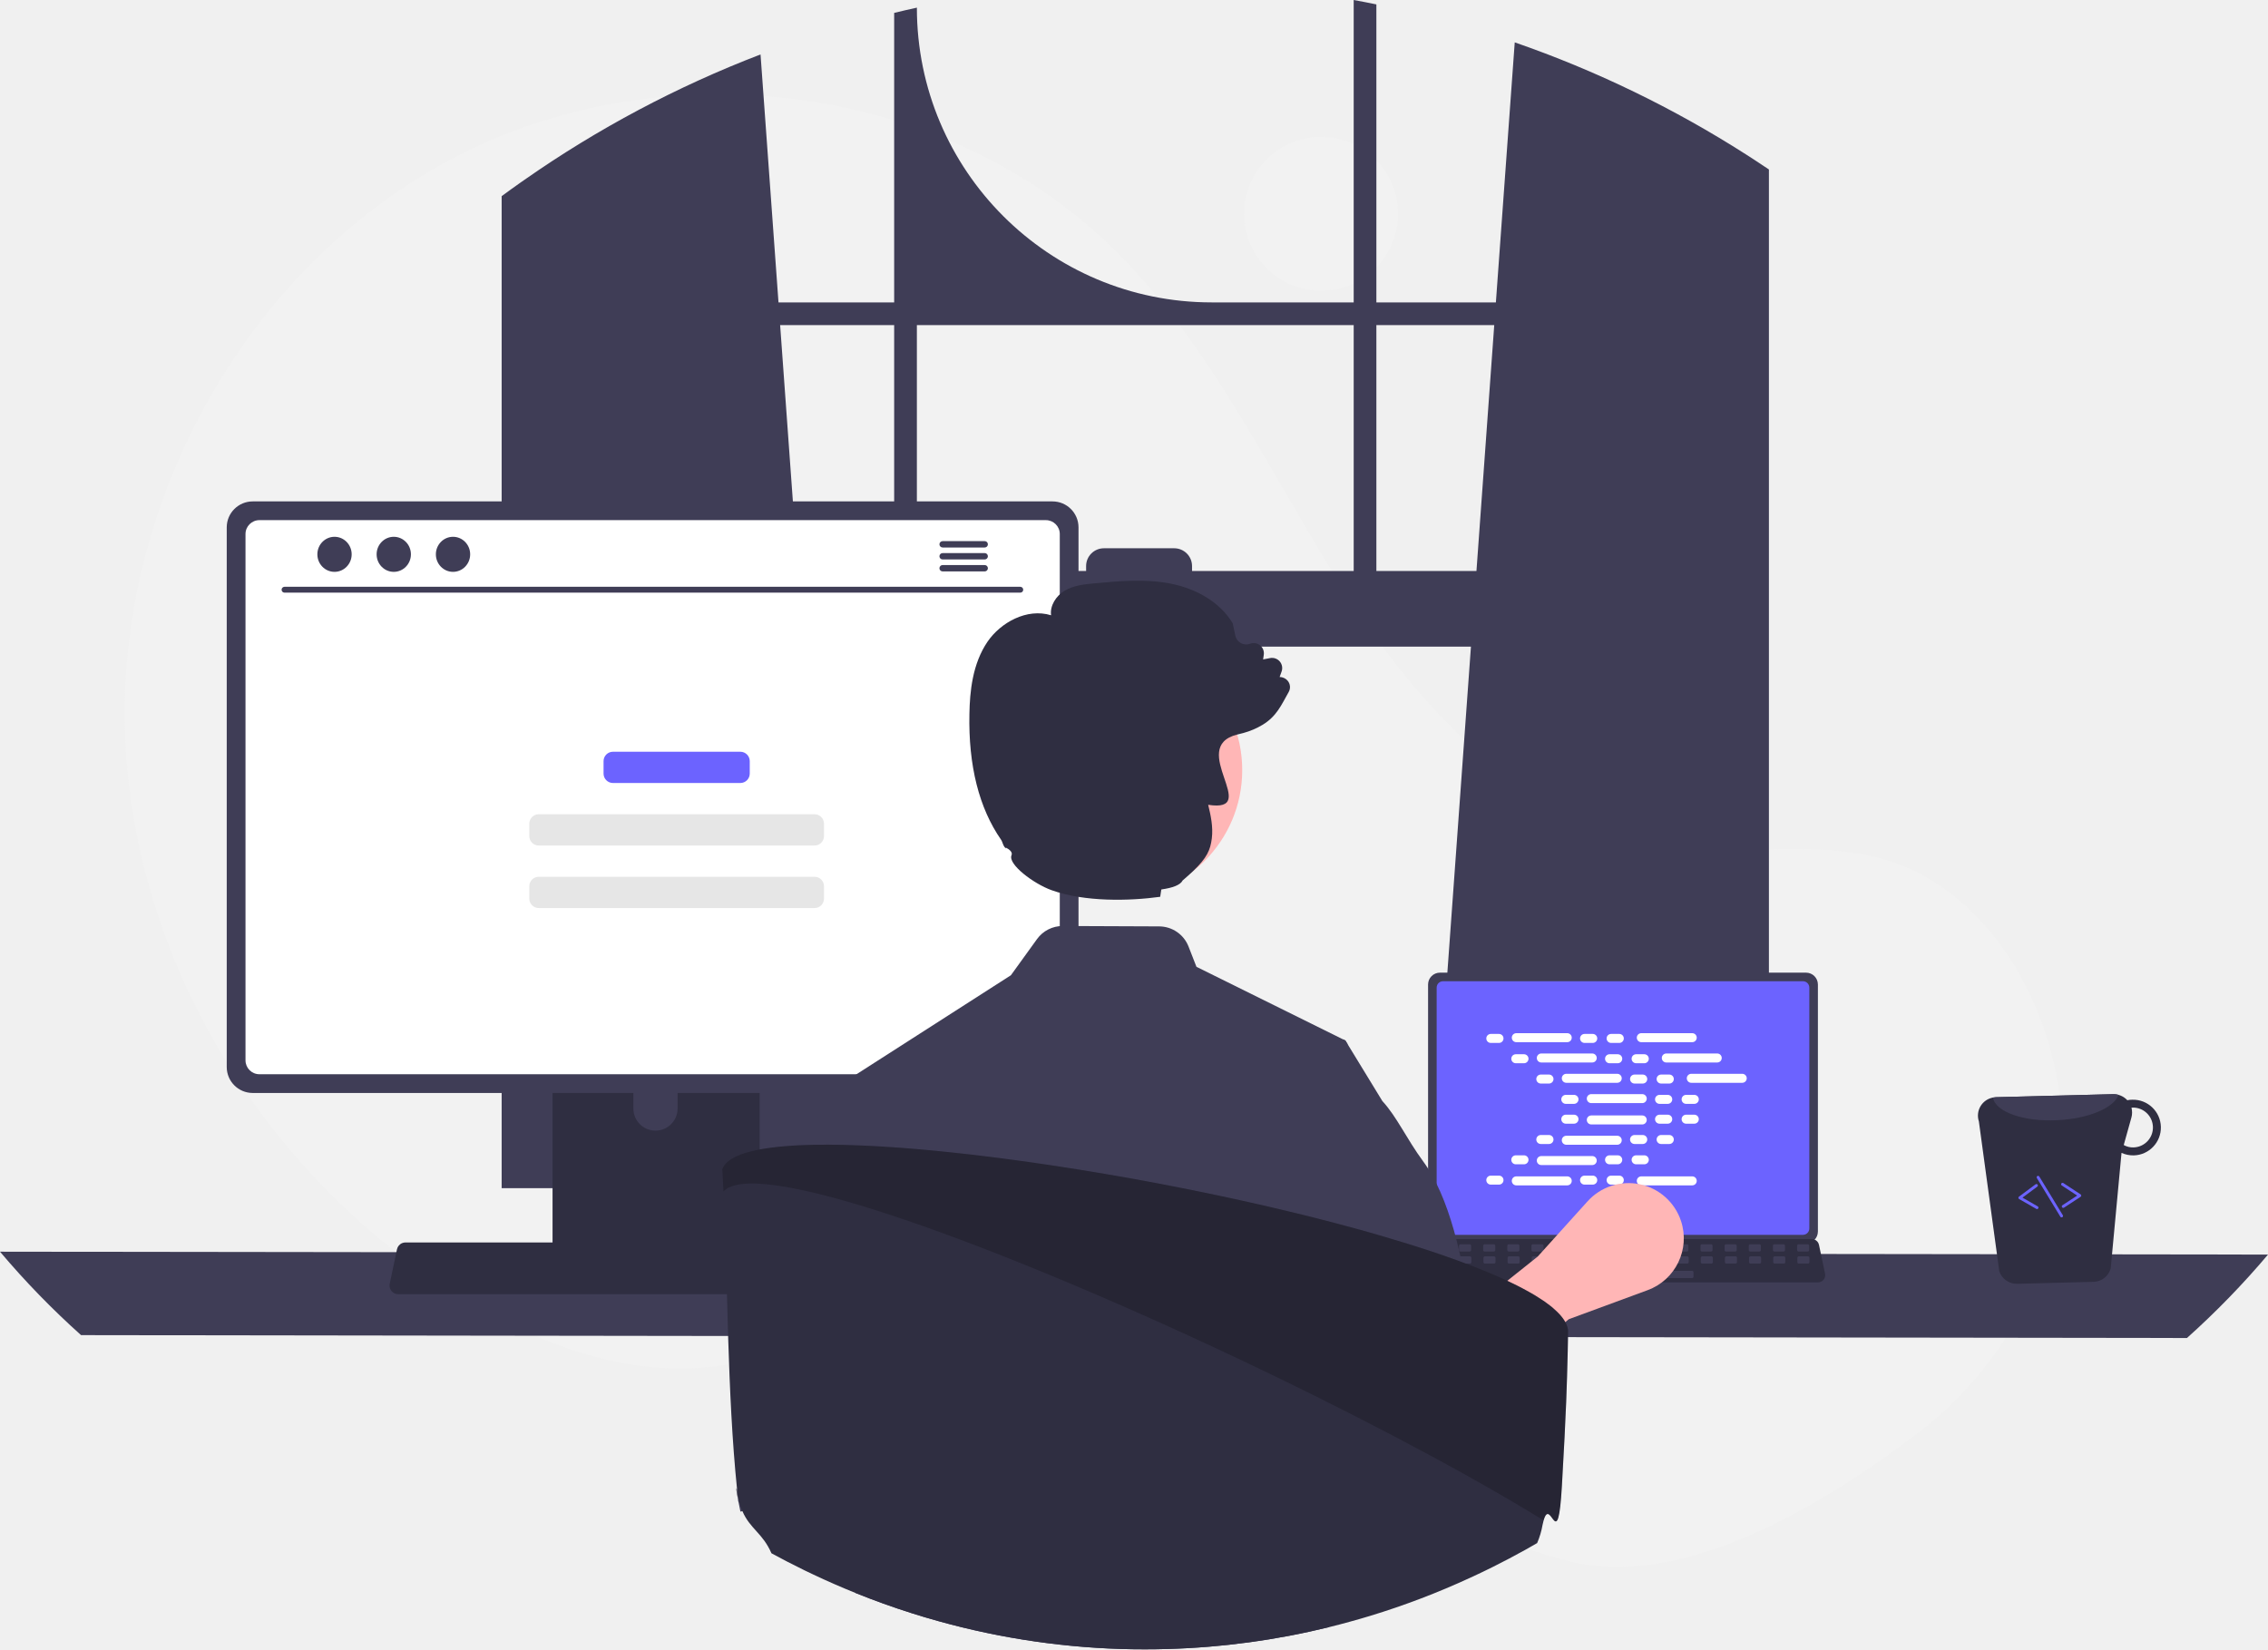
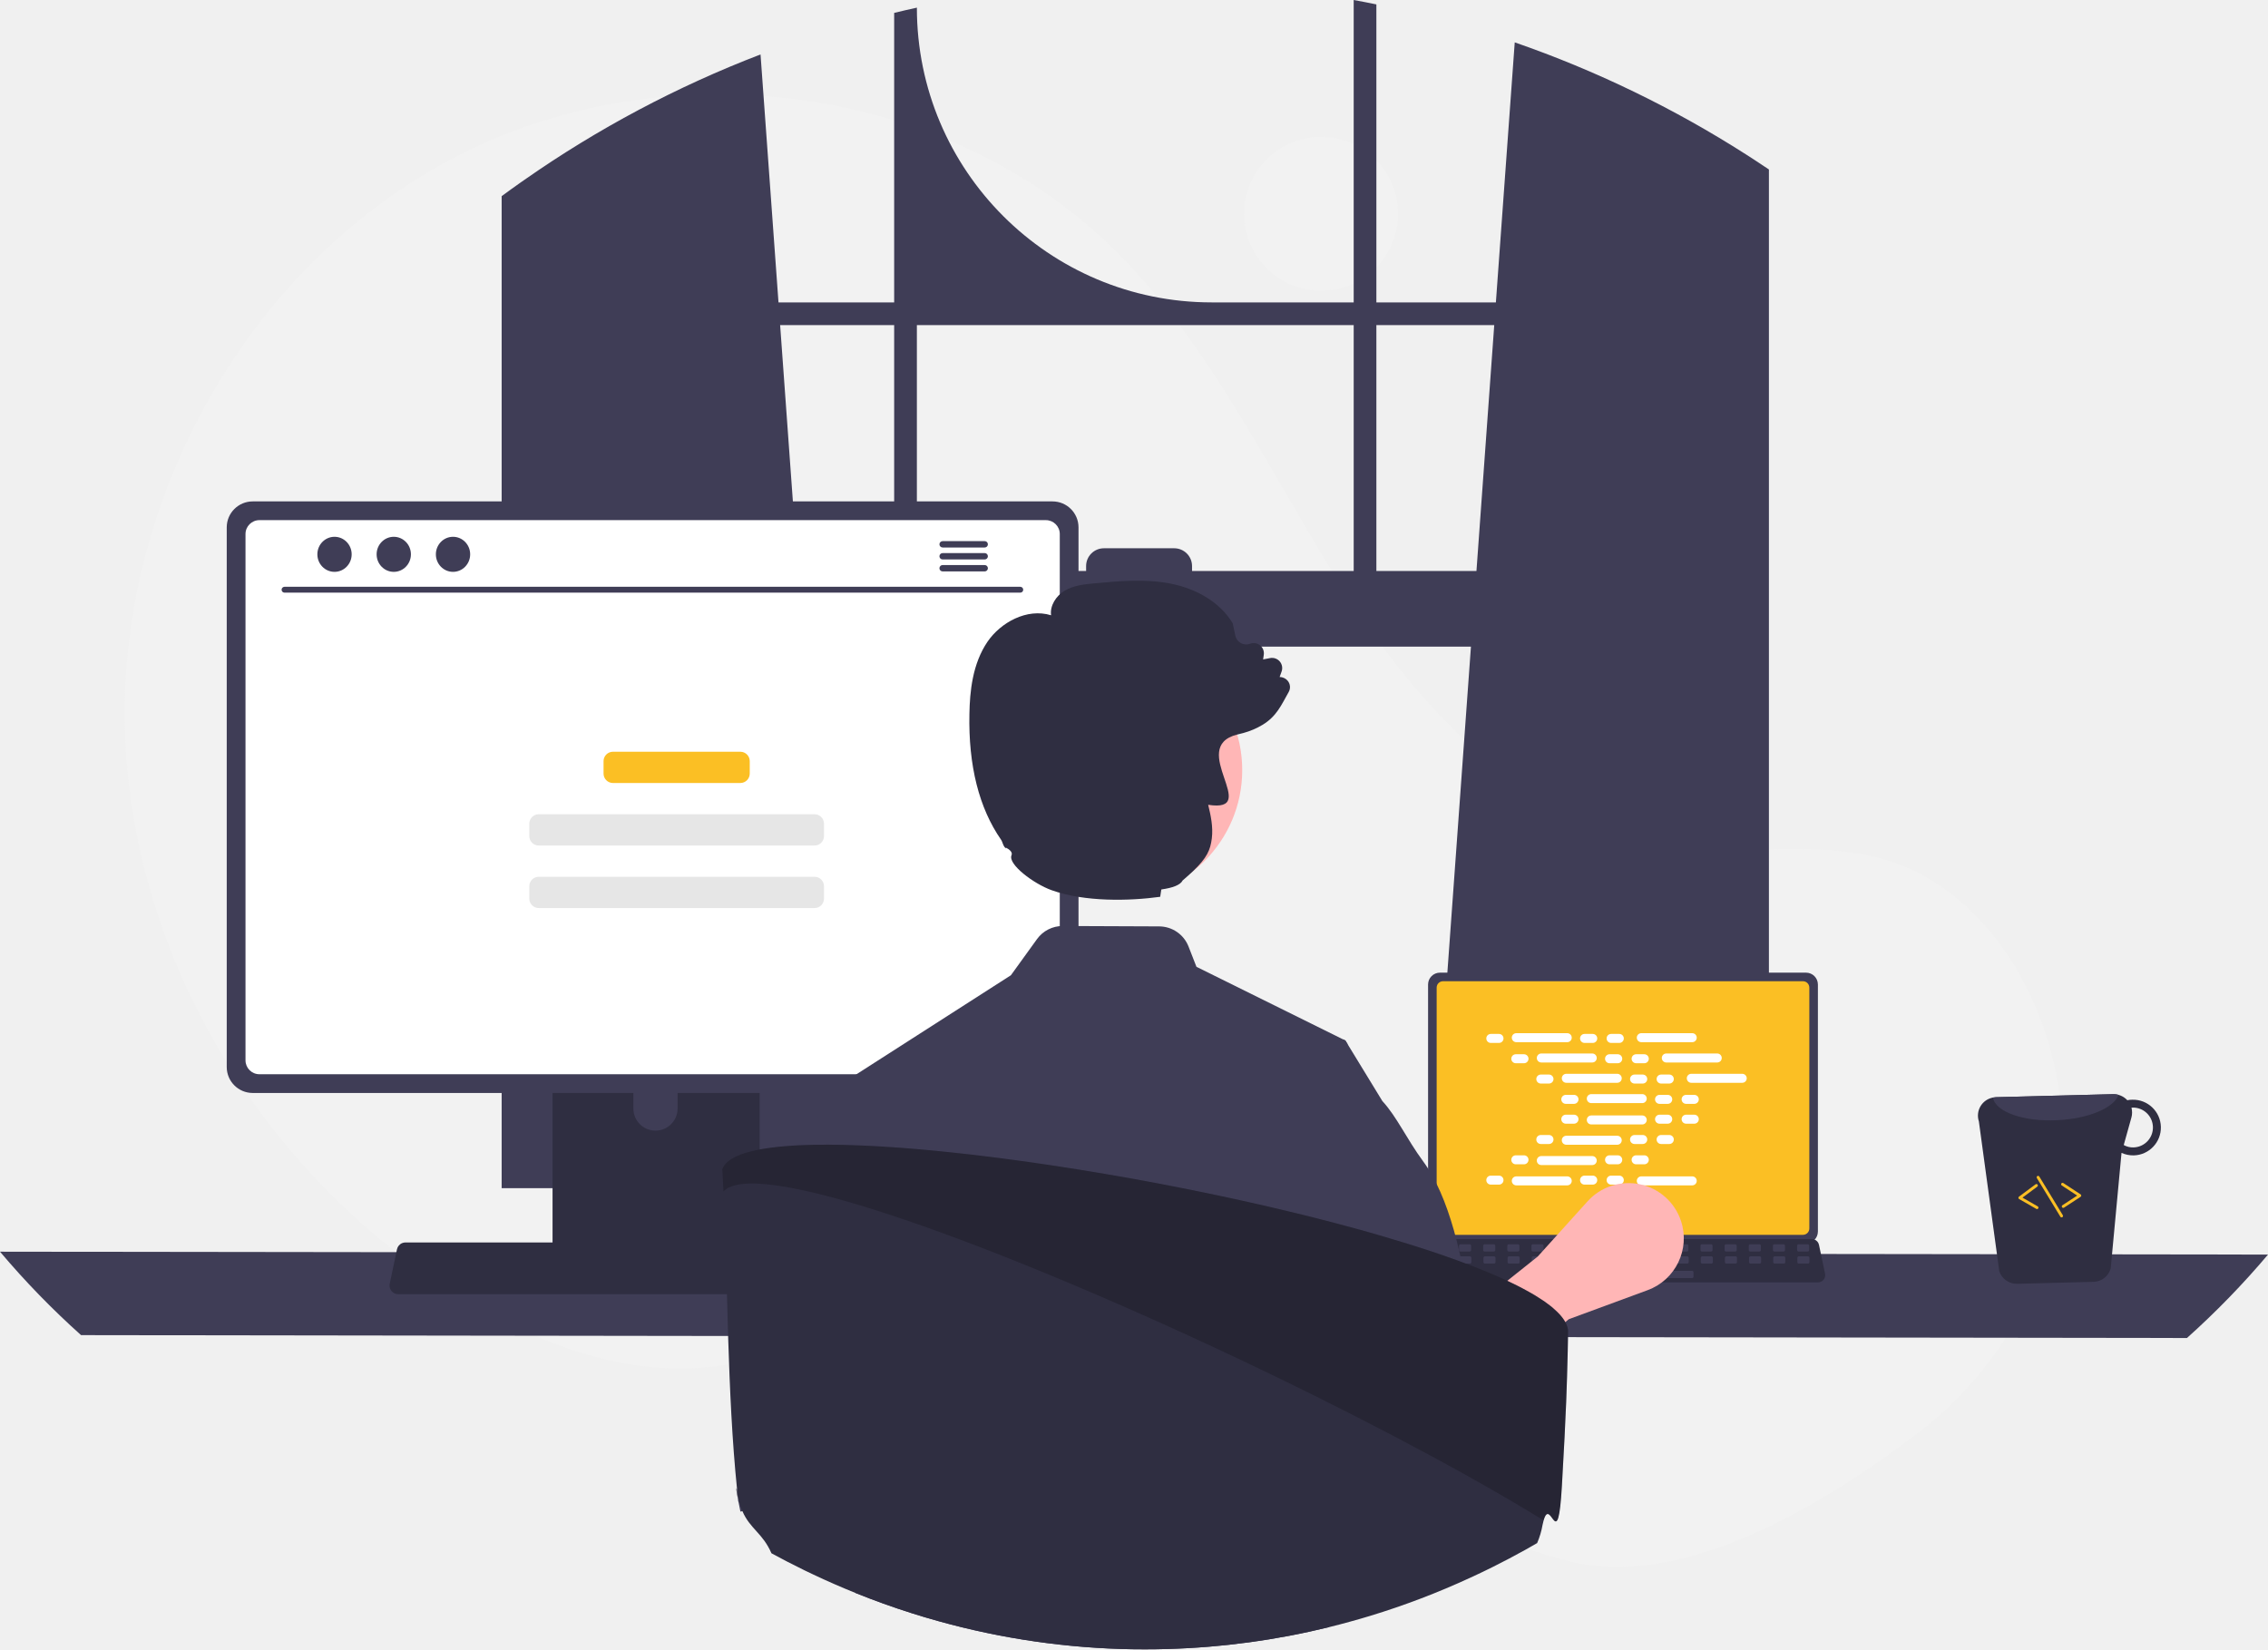
<svg xmlns="http://www.w3.org/2000/svg" data-name="Layer 1" width="786.82" height="572.258" viewBox="0 0 786.82 572.258">
  <circle cx="458.321" cy="74.182" r="26.701" fill="#f2f2f2" />
  <path d="M872.038,661.023c39.688-30.229,58.644-81.025,46.776-129.482q-.442-1.806-.934-3.604c-7.867-28.763-27.332-56.101-55.7-65.291-23.82-7.717-49.82-1.783-74.669-4.851-48.781-6.024-86.601-45.494-113.211-86.819-26.611-41.325-47.062-87.583-82.422-121.724-58.285-56.275-153.362-68.391-225.627-31.76C293.987,254.121,247.955,335.391,249.918,416.386c1.963,80.995,50.046,158.432,119.875,199.517,25.652,15.093,55.321,25.785,84.848,22.044,25.62-3.246,48.899-17.013,74.399-21.1,40.091-6.426,79.927,11.701,114.603,32.824,34.676,21.123,68.17,46.16,107.574,55.952C789.478,715.131,836.881,687.801,872.038,661.023Z" transform="translate(-206.59 -163.8711)" fill="#f2f2f2" />
  <path d="M815.016,219.191c-.87-.58-1.75-1.13-2.62-1.69a380.24,380.24,0,0,0-80.31-38.93l-6.54,90.22h-41.46v-103.39c-2.61-.54-5.24-1.05-7.87-1.53v104.92H626.946A102.27,102.27,0,0,1,524.676,166.521v-0c-2.64.57-5.26,1.18-7.88,1.83v100.44h-40.13l-6.23-86.03a380.858,380.858,0,0,0-81.94,43.53c-.44.3-.88.61-1.31.91-2.21,1.55-4.39,3.13-6.56,4.73v344.19h118.27l-2.09-28.95-11.5-158.95h231.59l-11.5,158.95-2.09,28.95h116.96v-353.45Q817.656,220.901,815.016,219.191Zm-298.22,142.78h-33.39l-6.17-85.3h39.56Zm159.42,0h-56.08v-1.69a6.18,6.18,0,0,0-6.19-6.18h-24.38a6.178,6.178,0,0,0-6.18,6.18v1.69h-58.71v-85.3h151.54Zm7.87,0v-85.3h40.89l-6.17,85.3Z" transform="translate(-206.59 -163.8711)" fill="#3f3d56" />
  <path d="M206.59,598.162a289.003,289.003,0,0,0,28.12,28.95l730.58,1a289.003,289.003,0,0,0,28.12-28.95Z" transform="translate(-206.59 -163.8711)" fill="#3f3d56" />
  <path d="M702.02,505.462v85.704a4.122,4.122,0,0,0,4.119,4.119H833.143a4.122,4.122,0,0,0,4.119-4.119v-85.704a4.124,4.124,0,0,0-4.119-4.115H706.139A4.124,4.124,0,0,0,702.02,505.462Z" transform="translate(-206.59 -163.8711)" fill="#3f3d56" />
-   <path d="M704.999,506.529V590.109a2.205,2.205,0,0,0,2.201,2.201H832.086a2.205,2.205,0,0,0,2.201-2.201V506.529a2.206,2.206,0,0,0-2.201-2.206H707.201A2.206,2.206,0,0,0,704.999,506.529Z" transform="translate(-206.59 -163.8711)" fill="#6c63ff" />
+   <path d="M704.999,506.529V590.109a2.205,2.205,0,0,0,2.201,2.201H832.086a2.205,2.205,0,0,0,2.201-2.201V506.529a2.206,2.206,0,0,0-2.201-2.206H707.201A2.206,2.206,0,0,0,704.999,506.529Z" transform="translate(-206.59 -163.8711)" fill="#fbbf24" />
  <path d="M699.364,607.881a2.47,2.47,0,0,0,1.943.93H837.299a2.502,2.502,0,0,0,2.446-3.016l-2.111-10.027a2.507,2.507,0,0,0-1.558-1.818,2.425,2.425,0,0,0-.888-.168H703.41a2.424,2.424,0,0,0-.888.168,2.507,2.507,0,0,0-1.558,1.818l-2.111,10.027A2.501,2.501,0,0,0,699.364,607.881Z" transform="translate(-206.59 -163.8711)" fill="#2f2e41" />
  <rect x="830.034" y="595.588" width="4.188" height="2.513" rx="0.488" transform="translate(1457.666 1029.819) rotate(-180)" fill="#3f3d56" />
  <rect x="821.657" y="595.588" width="4.188" height="2.513" rx="0.488" transform="translate(1440.912 1029.819) rotate(-180)" fill="#3f3d56" />
  <rect x="813.28" y="595.588" width="4.188" height="2.513" rx="0.488" transform="translate(1424.158 1029.819) rotate(-180)" fill="#3f3d56" />
  <rect x="804.903" y="595.588" width="4.188" height="2.513" rx="0.488" transform="translate(1407.404 1029.819) rotate(-180)" fill="#3f3d56" />
  <rect x="796.526" y="595.588" width="4.188" height="2.513" rx="0.488" transform="translate(1390.65 1029.819) rotate(-180)" fill="#3f3d56" />
  <rect x="788.149" y="595.588" width="4.188" height="2.513" rx="0.488" transform="translate(1373.896 1029.819) rotate(-180)" fill="#3f3d56" />
  <rect x="779.772" y="595.588" width="4.188" height="2.513" rx="0.488" transform="translate(1357.142 1029.819) rotate(-180)" fill="#3f3d56" />
  <rect x="771.395" y="595.588" width="4.188" height="2.513" rx="0.488" transform="translate(1340.388 1029.819) rotate(-180)" fill="#3f3d56" />
  <rect x="763.018" y="595.588" width="4.188" height="2.513" rx="0.488" transform="translate(1323.634 1029.819) rotate(-180)" fill="#3f3d56" />
  <rect x="754.641" y="595.588" width="4.188" height="2.513" rx="0.488" transform="translate(1306.88 1029.819) rotate(-180)" fill="#3f3d56" />
  <rect x="746.264" y="595.588" width="4.188" height="2.513" rx="0.488" transform="translate(1290.126 1029.819) rotate(-180)" fill="#3f3d56" />
  <rect x="737.887" y="595.588" width="4.188" height="2.513" rx="0.488" transform="translate(1273.372 1029.819) rotate(-180)" fill="#3f3d56" />
  <rect x="729.51" y="595.588" width="4.188" height="2.513" rx="0.488" transform="translate(1256.618 1029.819) rotate(-180)" fill="#3f3d56" />
  <rect x="721.133" y="595.588" width="4.188" height="2.513" rx="0.488" transform="translate(1239.865 1029.819) rotate(-180)" fill="#3f3d56" />
  <rect x="712.756" y="595.588" width="4.188" height="2.513" rx="0.488" transform="translate(1223.111 1029.819) rotate(-180)" fill="#3f3d56" />
  <rect x="704.379" y="595.588" width="4.188" height="2.513" rx="0.488" transform="translate(1206.357 1029.819) rotate(-180)" fill="#3f3d56" />
  <rect x="830.133" y="599.777" width="4.188" height="2.513" rx="0.488" transform="translate(1457.864 1038.196) rotate(-180)" fill="#3f3d56" />
  <rect x="821.756" y="599.777" width="4.188" height="2.513" rx="0.488" transform="translate(1441.11 1038.196) rotate(-180)" fill="#3f3d56" />
  <rect x="813.379" y="599.777" width="4.188" height="2.513" rx="0.488" transform="translate(1424.356 1038.196) rotate(-180)" fill="#3f3d56" />
  <rect x="805.002" y="599.777" width="4.188" height="2.513" rx="0.488" transform="translate(1407.602 1038.196) rotate(-180)" fill="#3f3d56" />
  <rect x="796.625" y="599.777" width="4.188" height="2.513" rx="0.488" transform="translate(1390.848 1038.196) rotate(-180)" fill="#3f3d56" />
  <rect x="788.248" y="599.777" width="4.188" height="2.513" rx="0.488" transform="translate(1374.094 1038.196) rotate(-180)" fill="#3f3d56" />
  <rect x="779.871" y="599.777" width="4.188" height="2.513" rx="0.488" transform="translate(1357.34 1038.196) rotate(-180)" fill="#3f3d56" />
  <rect x="771.494" y="599.777" width="4.188" height="2.513" rx="0.488" transform="translate(1340.586 1038.196) rotate(-180)" fill="#3f3d56" />
  <rect x="763.117" y="599.777" width="4.188" height="2.513" rx="0.488" transform="translate(1323.832 1038.196) rotate(-180)" fill="#3f3d56" />
  <rect x="754.74" y="599.777" width="4.188" height="2.513" rx="0.488" transform="translate(1307.078 1038.196) rotate(-180)" fill="#3f3d56" />
  <rect x="746.363" y="599.777" width="4.188" height="2.513" rx="0.488" transform="translate(1290.324 1038.196) rotate(-180)" fill="#3f3d56" />
  <rect x="737.986" y="599.777" width="4.188" height="2.513" rx="0.488" transform="translate(1273.57 1038.196) rotate(-180)" fill="#3f3d56" />
  <rect x="729.609" y="599.777" width="4.188" height="2.513" rx="0.488" transform="translate(1256.816 1038.196) rotate(-180)" fill="#3f3d56" />
  <rect x="721.232" y="599.777" width="4.188" height="2.513" rx="0.488" transform="translate(1240.062 1038.196) rotate(-180)" fill="#3f3d56" />
  <rect x="712.855" y="599.777" width="4.188" height="2.513" rx="0.488" transform="translate(1223.309 1038.196) rotate(-180)" fill="#3f3d56" />
  <rect x="704.478" y="599.777" width="4.188" height="2.513" rx="0.488" transform="translate(1206.555 1038.196) rotate(-180)" fill="#3f3d56" />
  <rect x="760.604" y="604.803" width="33.508" height="2.513" rx="0.488" transform="translate(1348.126 1048.248) rotate(-180)" fill="#3f3d56" />
  <rect x="515.631" y="358.737" width="5.966" height="3.122" rx="1.561" fill="#fff" />
  <rect x="548.154" y="358.737" width="5.966" height="3.122" rx="1.561" fill="#fff" />
  <rect x="557.369" y="358.737" width="5.966" height="3.122" rx="1.561" fill="#fff" />
  <rect x="524.477" y="358.477" width="20.796" height="3.122" rx="1.561" fill="#fff" />
  <rect x="567.841" y="358.477" width="20.796" height="3.122" rx="1.561" fill="#fff" />
  <rect x="524.304" y="365.784" width="5.966" height="3.122" rx="1.561" fill="#fff" />
  <rect x="556.827" y="365.784" width="5.966" height="3.122" rx="1.561" fill="#fff" />
  <rect x="566.042" y="365.784" width="5.966" height="3.122" rx="1.561" fill="#fff" />
  <rect x="533.15" y="365.523" width="20.796" height="3.122" rx="1.561" fill="#fff" />
  <rect x="576.514" y="365.523" width="20.796" height="3.122" rx="1.561" fill="#fff" />
  <rect x="532.977" y="372.83" width="5.966" height="3.122" rx="1.561" fill="#fff" />
  <rect x="565.5" y="372.83" width="5.966" height="3.122" rx="1.561" fill="#fff" />
  <rect x="574.715" y="372.83" width="5.966" height="3.122" rx="1.561" fill="#fff" />
  <rect x="541.823" y="372.57" width="20.796" height="3.122" rx="1.561" fill="#fff" />
  <rect x="585.187" y="372.57" width="20.796" height="3.122" rx="1.561" fill="#fff" />
  <rect x="541.649" y="379.877" width="5.966" height="3.122" rx="1.561" fill="#fff" />
  <rect x="574.172" y="379.877" width="5.966" height="3.122" rx="1.561" fill="#fff" />
  <rect x="583.387" y="379.877" width="5.966" height="3.122" rx="1.561" fill="#fff" />
  <rect x="550.496" y="379.617" width="20.796" height="3.122" rx="1.561" fill="#fff" />
  <rect x="548.154" y="407.898" width="5.966" height="3.122" rx="1.561" fill="#fff" />
  <rect x="557.369" y="407.898" width="5.966" height="3.122" rx="1.561" fill="#fff" />
  <rect x="567.841" y="408.158" width="20.796" height="3.122" rx="1.561" fill="#fff" />
  <rect x="515.631" y="407.898" width="5.966" height="3.122" rx="1.561" fill="#fff" />
  <rect x="524.477" y="408.158" width="20.796" height="3.122" rx="1.561" fill="#fff" />
  <rect x="524.304" y="400.851" width="5.966" height="3.122" rx="1.561" fill="#fff" />
  <rect x="556.827" y="400.851" width="5.966" height="3.122" rx="1.561" fill="#fff" />
  <rect x="566.042" y="400.851" width="5.966" height="3.122" rx="1.561" fill="#fff" />
  <rect x="533.15" y="401.111" width="20.796" height="3.122" rx="1.561" fill="#fff" />
  <rect x="532.977" y="393.804" width="5.966" height="3.122" rx="1.561" fill="#fff" />
  <rect x="565.5" y="393.804" width="5.966" height="3.122" rx="1.561" fill="#fff" />
  <rect x="574.715" y="393.804" width="5.966" height="3.122" rx="1.561" fill="#fff" />
  <rect x="541.823" y="394.064" width="20.796" height="3.122" rx="1.561" fill="#fff" />
  <rect x="541.649" y="386.758" width="5.966" height="3.122" rx="1.561" fill="#fff" />
  <rect x="574.172" y="386.758" width="5.966" height="3.122" rx="1.561" fill="#fff" />
  <rect x="583.387" y="386.758" width="5.966" height="3.122" rx="1.561" fill="#fff" />
  <rect x="550.496" y="387.018" width="20.796" height="3.122" rx="1.561" fill="#fff" />
  <path d="M711.507,654.353l-13.35-21.102,41.902-33.403,17.295-19.161a19.161,19.161,0,0,1,32.418,6.828h0a19.161,19.161,0,0,1-11.57,23.991l-27.349,10.075Z" transform="translate(-206.59 -163.8711)" fill="#ffb6b6" />
  <path d="M398.28,501.352v102.56h71.85v-102.56a3.448,3.448,0,0,0-2.43-3.3,3.175,3.175,0,0,0-1.03-.16H401.75A3.463,3.463,0,0,0,398.28,501.352Zm28.04,35.24a7.67,7.67,0,0,1,15.34,0v11.9a7.67,7.67,0,0,1-15.34,0Z" transform="translate(-206.59 -163.8711)" fill="#2f2e41" />
  <path d="M398.06,600.632v9.89a1.946,1.946,0,0,0,1.93,1.94h68.43a1.94,1.94,0,0,0,1.93-1.94v-9.89Z" transform="translate(-206.59 -163.8711)" fill="#3f3d56" />
  <path d="M285.25,346.832V534.092a9.007,9.007,0,0,0,9,9h277.5a9.007,9.007,0,0,0,9-9V346.832a9.011,9.011,0,0,0-9-8.99H294.25A9.012,9.012,0,0,0,285.25,346.832Z" transform="translate(-206.59 -163.8711)" fill="#3f3d56" />
  <path d="M291.76,349.162v182.62a4.818,4.818,0,0,0,4.81,4.81H569.44a4.818,4.818,0,0,0,4.81-4.81v-182.62a4.82,4.82,0,0,0-4.81-4.82H296.57A4.821,4.821,0,0,0,291.76,349.162Z" transform="translate(-206.59 -163.8711)" fill="#fff" />
  <path d="M342.4,611.792a2.948,2.948,0,0,0,2.32,1.11h162.34a2.987,2.987,0,0,0,2.92-3.6l-2.52-11.97a2.993,2.993,0,0,0-1.86-2.17,2.895,2.895,0,0,0-1.06-.2H347.23a2.894,2.894,0,0,0-1.06.2,2.992,2.992,0,0,0-1.86,2.17l-2.52,11.97A2.985,2.985,0,0,0,342.4,611.792Z" transform="translate(-206.59 -163.8711)" fill="#2f2e41" />
  <path d="M560.585,369.499H305.261a1.016,1.016,0,0,1,0-2.031H560.585a1.016,1.016,0,0,1,0,2.031Z" transform="translate(-206.59 -163.8711)" fill="#3f3d56" />
  <ellipse cx="116.051" cy="192.33" rx="5.95" ry="6.083" fill="#3f3d56" />
  <ellipse cx="136.607" cy="192.33" rx="5.95" ry="6.083" fill="#3f3d56" />
  <ellipse cx="157.163" cy="192.33" rx="5.95" ry="6.083" fill="#3f3d56" />
  <path d="M548.206,351.622h-14.6a1.105,1.105,0,0,0,0,2.21h14.6a1.105,1.105,0,0,0,0-2.21Z" transform="translate(-206.59 -163.8711)" fill="#3f3d56" />
  <path d="M548.206,355.772h-14.6a1.105,1.105,0,0,0,0,2.21h14.6a1.105,1.105,0,0,0,0-2.21Z" transform="translate(-206.59 -163.8711)" fill="#3f3d56" />
  <path d="M548.206,359.922h-14.6a1.105,1.105,0,0,0,0,2.21h14.6a1.105,1.105,0,0,0,0-2.21Z" transform="translate(-206.59 -163.8711)" fill="#3f3d56" />
  <path d="M900.186,604.972a6.416,6.416,0,0,0,6.183,4.331l26.492-.682a6.329,6.329,0,0,0,5.981-4.657l3.749-40.087a9.794,9.794,0,0,0,4.238.871,9.661,9.661,0,1,0-.485-19.317,8.184,8.184,0,0,0-1.736.181,6.548,6.548,0,0,0-4.874-2.103l-40.751,1.052a5.853,5.853,0,0,0-1.005.125,6.365,6.365,0,0,0-4.873,8.265Zm43.173-43.817,2.668-9.553a6.506,6.506,0,0,0,.02-3.375c.129-0.0.244-.062.373-.062a6.91,6.91,0,0,1,.324,13.817A6.505,6.505,0,0,1,943.359,561.156Z" transform="translate(-206.59 -163.8711)" fill="#2f2e41" />
  <path d="M897.978,544.686c.868,4.964,10.629,8.454,22.366,7.847,10.793-.497,19.617-4.287,21.234-8.778a6.025,6.025,0,0,0-1.844-.246l-40.751,1.052A5.853,5.853,0,0,0,897.978,544.686Z" transform="translate(-206.59 -163.8711)" fill="#3f3d56" />
-   <path d="M922.494,582.944a.497.497,0,0,0,.151-.066l5.753-3.766a.499.499,0,0,0,0-.836l-5.98-3.917a.5.5,0,1,0-.548.836l5.341,3.498-5.114,3.348a.5.5,0,0,0,.396.903Z" transform="translate(-206.59 -163.8711)" fill="#6c63ff" />
-   <path d="M913.408,583.363a.5.5,0,0,0,.126-.918l-5.303-3.04,5.126-3.807a.5.5,0,1,0-.596-.802l-5.739,4.263a.5.5,0,0,0,.049.835l5.965,3.42A.5.5,0,0,0,913.408,583.363Z" transform="translate(-206.59 -163.8711)" fill="#6c63ff" />
-   <path d="M921.922,586.244a.482.482,0,0,0,.137-.058.5.5,0,0,0,.168-.687l-8.155-13.408a.5.5,0,0,0-.854.521l8.155,13.408A.5.5,0,0,0,921.922,586.244Z" transform="translate(-206.59 -163.8711)" fill="#6c63ff" />
-   <rect x="209.385" y="260.827" width="50.719" height="10.846" rx="3.264" fill="#6c63ff" />
+   <path d="M922.494,582.944a.497.497,0,0,0,.151-.066l5.753-3.766a.499.499,0,0,0,0-.836l-5.98-3.917a.5.5,0,1,0-.548.836l5.341,3.498-5.114,3.348a.5.5,0,0,0,.396.903Z" transform="translate(-206.59 -163.8711)" fill="#fbbf24" />
+   <path d="M913.408,583.363a.5.5,0,0,0,.126-.918l-5.303-3.04,5.126-3.807a.5.5,0,1,0-.596-.802l-5.739,4.263a.5.5,0,0,0,.049.835l5.965,3.42A.5.5,0,0,0,913.408,583.363Z" transform="translate(-206.59 -163.8711)" fill="#fbbf24" />
+   <path d="M921.922,586.244a.482.482,0,0,0,.137-.058.5.5,0,0,0,.168-.687l-8.155-13.408a.5.5,0,0,0-.854.521l8.155,13.408A.5.5,0,0,0,921.922,586.244Z" transform="translate(-206.59 -163.8711)" fill="#fbbf24" />
+   <rect x="209.385" y="260.827" width="50.719" height="10.846" rx="3.264" fill="#fbbf24" />
  <rect x="183.626" y="282.519" width="102.236" height="10.846" rx="3.264" fill="#e6e6e6" />
  <rect x="183.626" y="304.21" width="102.236" height="10.846" rx="3.264" fill="#e6e6e6" />
  <path d="M497.301,540.717l.217.684.011.023,6.525,19.838,7.506,22.861,14.123,42.961.137,6.673v.023l1.049,53.684-2.909,7.278,3.274,11.932s-1.506-18.037-9.582-7.679c-4.574,5.886-9.925,11.91-14.317,17.556q9.6,3.884,19.507,7.027c1.426.456,2.863.89,4.301,1.323q.462.137.924.274a266.863,266.863,0,0,0,67.351,10.826c1.186.034,2.35.057,3.479.08.399.011.787.023,1.175.023,1.278.011,2.544.023,3.822.023q3.867,0,7.7-.114a266.853,266.853,0,0,0,56.091-7.586c-.125-7.586-.468-16.45-.958-25.918-.228-4.643-5.35-9.674-5.658-14.533-.217-3.65,4.381-7.084,4.141-10.792-1.551-22.827-3.491-14.064-4.928-30.229q-.222-2.379-.411-4.552c-.924-10.381-1.563-16.872-1.563-16.872l6.137-38.683,9.639-60.734-.742-1.221-.833-.411-50.844-25.165-2.761-7.073a10.979,10.979,0,0,0-10.141-6.947l-33.493-.137a10.931,10.931,0,0,0-8.909,4.529l-9.069,12.56Z" transform="translate(-206.59 -163.8711)" fill="#3f3d56" />
  <path d="M533.407,617.525,525.82,633.758l-5.179,11.088-8.909,46.646-4.46,4.734L503.45,679.467l-39.998,8.881c-1.312-7.29-.351.247-1.161-7.75.228-.228.468-.456.707-.685.639-.593,1.175-1.152,1.164-1.688-.456-27.584.913-74.526,12.343-102.966a60.053,60.053,0,0,1,7.027-13.107c.228-.308.445-.616.662-.924,5.27-7.381,8.601-14.647,13.324-19.815v-.011a.53.53,0,0,0,.08-.08.157.157,0,0,0,.046-.034l32.443-17.203,1.392,39.105.992,28.109Z" transform="translate(-206.59 -163.8711)" fill="#3f3d56" />
  <path d="M650.391,622.135l9.476,20.275,3.307,7.061,8.907,46.642,4.446,4.723,3.83-16.755,1.8-.369,32.459-6.722,9.461,30.046a17.984,17.984,0,0,0-3.261-22.506c-.646-.585-1.184-1.154-1.169-1.692.538-32.443-1.446-91.684-19.367-116.066-5.692-7.738-9.107-15.445-14.076-20.829-.015-.015-.015-.031-.031-.031L674.081,526.114l-.738-1.215-.831-.415Z" transform="translate(-206.59 -163.8711)" fill="#3f3d56" />
  <circle id="a657ec4b-47ce-4d2a-9c58-81a811696ca9" data-name="Ellipse 5" cx="386.397" cy="267.201" r="44.558" fill="#ffb6b6" />
  <path d="M653.212,399.948a3.759,3.759,0,0,0-2.69-1.19l.67-1.86a3.528,3.528,0,0,0-3.96-4.7l-2.44.47.23-1.63a3.534,3.534,0,0,0-4.73-3.82,3.766,3.766,0,0,1-3.24-.23,3.846,3.846,0,0,1-1.92-2.61l-.85-4.1-.09-.22c-4.14-6.9-12.1-11.92-21.84-13.76-8.67-1.65-17.56-.81-26.13-.02-3.4.32-7.24.68-10.44,2.64-2.72,1.68-5.02,5.04-4.55,8.43-8.45-2.59-17.51,2.58-22,9.1-5.32,7.76-6.19,17.48-6.33,25.08-.38,17.98,3.33,32.69,11,43.73.56.8.7,2.47,1.81,3.03l-.23-.37c1.24.62,2.5,1.62,2.03,2.69-1.35,3.08,7.62,9.89,13.94,12.14,11.53,4.11,26.86,3.76,37.64,2.28l.38-2.55c3.89-.53,6.63-1.54,7.4-3.12,1.36-1.16,2.52-2.2,3.53-3.16l.01-.01c.02-.02.06-.05.08-.07,4.87-4.67,6-7.33,6.51-11.38.49-3.97-.38-8-1.27-11.63,18.74,2.9-7.38-19.96,10.08-24.38a5.434,5.434,0,0,1,.61-.15c.51-.12,1.02-.24,1.51-.38a26.448,26.448,0,0,0,6.72-2.87c4.88-2.97,6.49-6.91,9.01-11.35A3.427,3.427,0,0,0,653.212,399.948Z" transform="translate(-206.59 -163.8711)" fill="#2f2e41" />
  <path d="M750.582,625.308c-.01,1.75-.03,4.2-.11,7.23q-.015.63-.03,1.29c-.13,5.57-.26,10.24-.47,15.43-.01.36-.02.71-.04,1.07-.28,7.24-.72,15.67-1.48,29.02-1.41,24.66-3.87,3.39-6.34,12.04-.12.43-.25.94-.37,1.54a27.916,27.916,0,0,1-1.88,6.33c-1.31.78-2.66,1.53-3.99,2.28-3.79,2.11-7.64,4.14-11.52,6.07-2.18,1.08-4.37,2.14-6.57,3.16-.35.16-.69.32-1.03.47a270.887,270.887,0,0,1-34.75,13.26c-2.32.7-4.63,1.38-6.97,2.01-2.44.68-4.88,1.32-7.35,1.92a266.893,266.893,0,0,1-56.09,7.59c-2.55.08-5.12.11-7.7.11-1.28,0-2.54-.01-3.82-.02-.39,0-.78-.01-1.17-.02-1.13-.03-2.3-.05-3.48-.08a266.663,266.663,0,0,1-67.35-10.83l-.93-.27c-1.44-.44-2.87-.87-4.3-1.33q-9.9-3.135-19.51-7.02-7.335-2.955-14.5-6.34a.339.339,0,0,1-.12-.06c-1-.46-2.01-.94-3.01-1.43-.13-.07-.27-.14-.41-.21q-5.595-2.73-11.07-5.72c-3.07-7.05-7.39-8.4-10.07-14.6a25.874,25.874,0,0,1-1.68-5.74c0-.02-.01-.04-.01-.07.28,3.72-1.19-6.6-.01-.04-.01-.12-.02-.25-.03-.4-.03-.36-.07-.8-.13-1.35-3.43-33.49-3.21-71.79-4.7-103.35q-.15-3.06-.31-5.86c-.03-.62-.07-1.23-.11-1.83.07-.18.15-.37.24-.55a1.002,1.002,0,0,1,.07-.15,1.623,1.623,0,0,1,.1-.18c.02-.03.05-.07.07-.1a.917.917,0,0,1,.05-.1c.09-.14.19-.29.3-.43.05-.06.09-.11.14-.16a.808.808,0,0,1,.12-.14.637.637,0,0,1,.11-.13c.04-.04.08-.09.13-.14a.302.302,0,0,1,.08-.08,2.033,2.033,0,0,1,.26-.25,9.624,9.624,0,0,1,1.14-.9c.14-.09.29-.18.43-.28a19.135,19.135,0,0,1,3.17-1.52c.38-.14.76-.27,1.17-.41.15-.04.29-.09.44-.14.22-.07.44-.14.67-.19,1.14-.34,2.37-.63,3.7-.9.16-.03.33-.06.5-.1.24-.05.49-.09.74-.13.34-.06.69-.12,1.04-.18,2.97-.47,6.34-.82,10.06-1.05q.525-.03,1.05-.06c.41-.02.82-.04,1.24-.06.35-.02.71-.03,1.07-.04.35-.02.71-.03,1.08-.04,1.01-.03,2.05-.06,3.11-.08,3.02-.06,6.2-.04,9.54.03,1.55.04,3.13.08,4.75.15.11,0,.21.01.31.01,1.41.05,2.83.11,4.29.19,1.02.05,2.05.1,3.08.16.97.06,1.95.12,2.94.19.77.04,1.54.1,2.32.15.66.05,1.32.1,1.98.14l.9.06c.49.04.98.07,1.48.12,1.1.09,2.2.18,3.32.27,1.11.1,2.24.2,3.37.3s2.27.21,3.41.32c.12.01.23.02.34.03,1.04.11,2.08.21,3.13.32.24.02.49.04.73.07,1.001.101,2.022.218,3.032.326.31.033.618.066.929.1.791.086,1.572.161,2.368.254,1.05.12,2.12.23,3.16.37.81.09,1.62.18,2.43.28,1.27.15,2.56.31,3.85.48.49.06.98.12,1.47.19,3.68.46,7.4.97,11.18,1.5,5.73.81,11.55,1.69,17.41,2.64q8.805,1.425,17.71,3.01c1.5.27,3,.54,4.51.82q1.02.195,2.04.39c1.16.21,2.32.43,3.48.65,1.16.22,2.32.44,3.48.67,1.38.27,2.77.54,4.15.81,9.09,1.8,18.13,3.72,26.95,5.73,1.45.33,2.9.67,4.34,1q4.32,1.005,8.56,2.04c.78.18,1.55.37,2.32.56,1.92.48,3.84.96,5.73,1.45l.33.09c1.39.34,2.75.69,4.11,1.05q4.815,1.26,9.47,2.55,3.09.855,6.11,1.73c3.01.87,5.96,1.75,8.83,2.64.71.22,1.42.44,2.12.65,2.1.65,4.17,1.31,6.18,1.97,1.6.52,3.16,1.05,4.7,1.58q2.31.795,4.53,1.59c.95.34,1.89.7,2.83,1.04,1.35.5,2.68,1,3.98,1.5.4.15.79.31,1.18.46.25.11.49.2.73.3.47.19.95.37,1.41.56.47.18.93.37,1.39.57.45.18.91.37,1.35.56.45.18.89.37,1.33.57.37.15.73.31,1.08.47.71.31,1.42.62,2.11.94.34.16.68.31,1.02.47l.78.36c.11.06.22.11.33.16.25.12.51.25.76.37.58.27,1.15.56,1.71.83.75.38,1.48.76,2.18,1.13.71.38,1.4.76,2.06,1.13.11.06.21.12.32.18.15.08.3.17.45.25.51.29,1,.59,1.49.88.96.59,1.87,1.17,2.72,1.75.19.13.37.26.56.38.63.45,1.23.89,1.79,1.34,0,.01,0,.01.01.01.19.14.37.29.55.43.15.14.31.26.46.4.52.45,1,.88,1.44,1.32a5.667,5.667,0,0,1,.42.43,1.208,1.208,0,0,1,.16.16c.2.2.38.4.55.6a.553.553,0,0,1,.07.09c.24.28.46.56.67.84.1.14.21.28.3.42.12.17.24.35.34.52.09.14.17.29.25.43a7.257,7.257,0,0,1,.54,1.13,5.241,5.241,0,0,1,.27.82A5.844,5.844,0,0,1,750.582,625.308Z" transform="translate(-206.59 -163.8711)" fill="#2f2e41" />
  <path d="M750.582,625.308c-.01,1.75-.03,4.2-.11,7.23-.01.42-.03.85-.04,1.29-.1,4.25-.25,9.5-.46,15.43-.01.36-.02.71-.04,1.07-.28,7.24-.72,15.67-1.48,29.02-1.41,24.66-3.87,3.39-6.34,12.04-6.86-4.22-14.38-8.64-22.42-13.18q-2.175-1.23-4.39-2.47c-16.08-8.97-34.04-18.37-52.79-27.68-.74-.37-1.49-.74-2.23-1.1-42.95-21.23-89.83-41.88-127.81-55.66-7.33-2.66-14.33-5.06-20.91-7.17-13.86-4.43-25.84-7.53-35.06-8.87-9.6-1.4-16.23-.9-18.91,1.99q-.15-3.06-.31-5.86-.06-.93-.12-1.83c.062-.165.142-.322.22-.48.011-.023.019-.047.03-.07a1.002,1.002,0,0,1,.07-.15,1.623,1.623,0,0,1,.1-.18,1.06,1.06,0,0,1,.12-.2c.09-.14.19-.29.3-.43a3.483,3.483,0,0,1,.26-.3.637.637,0,0,1,.11-.13c.04-.04.08-.09.13-.14a.302.302,0,0,1,.08-.08,2.033,2.033,0,0,1,.26-.25,9.624,9.624,0,0,1,1.14-.9c.14-.09.29-.18.43-.28a19.135,19.135,0,0,1,3.17-1.52c.38-.14.76-.27,1.17-.41.15-.04.29-.09.44-.14.22-.07.44-.14.67-.19,1.14-.34,2.37-.63,3.7-.9.4-.08.82-.16,1.24-.23.34-.06.69-.12,1.04-.18,2.97-.47,6.34-.82,10.06-1.05q.525-.03,1.05-.06c.41-.02.82-.04,1.24-.06.35-.02.71-.03,1.07-.04.35-.02.71-.03,1.08-.04,1.01-.03,2.05-.06,3.11-.08,3.02-.05,6.2-.03,9.54.04,1.55.03,3.13.08,4.75.15.1,0,.21.01.31.01,1.41.04,2.84.11,4.29.18,1.02.05,2.05.1,3.08.16.97.06,1.95.12,2.94.19.77.04,1.54.1,2.32.15.66.05,1.32.1,1.98.14.79.06,1.58.12,2.38.18,1.1.09,2.2.18,3.32.27,1.11.1,2.24.2,3.37.3s2.27.21,3.41.32c.12.01.23.02.34.03,1.04.11,2.08.21,3.13.32q8.73.885,17.97,2.07,5.52.705,11.18,1.51c5.73.81,11.55,1.69,17.41,2.63q8.805,1.425,17.71,3.01c1.5.27,3,.54,4.51.82q2.76.51,5.52,1.04c1.16.22,2.32.44,3.48.67,1.38.27,2.77.54,4.15.81,9.09,1.8,18.13,3.72,26.95,5.73,1.45.33,2.9.67,4.34,1q4.32,1.005,8.56,2.04c.78.19,1.55.38,2.32.57q2.895.72,5.73,1.44v.01c.11.02.22.05.33.08,1.38.35,2.75.7,4.11,1.06q4.815,1.26,9.47,2.54c2.06.58,4.1,1.15,6.11,1.73,3.01.88,5.96,1.76,8.83,2.64.71.22,1.42.44,2.12.65q3.15.99,6.18,1.97c1.6.52,3.16,1.05,4.7,1.58q2.31.795,4.53,1.59c.96.34,1.9.69,2.83,1.03,1.36.5,2.68,1,3.98,1.51.4.15.79.31,1.18.46.73.28,1.44.57,2.14.86.47.18.93.37,1.39.57.45.18.91.37,1.35.56.45.18.89.37,1.33.57.37.15.73.31,1.08.47.71.31,1.42.62,2.11.94.34.16.68.31,1.02.47l.78.36c.11.06.22.11.33.16.85.4,1.67.8,2.47,1.2.75.38,1.48.76,2.18,1.13.83.44,1.62.87,2.38,1.31.15.08.3.17.45.25.51.29,1,.59,1.49.88.96.59,1.87,1.17,2.72,1.75.84.58,1.62,1.15,2.35,1.72,0,.01,0,.01.01.01.35.28.69.56,1.01.83.52.45,1,.88,1.44,1.32a5.667,5.667,0,0,1,.42.43,1.208,1.208,0,0,1,.16.16c.21.23.42.46.62.69.24.28.46.56.67.84.1.14.21.28.3.42.12.17.24.35.34.52.09.14.17.29.25.43a7.257,7.257,0,0,1,.54,1.13,6.053,6.053,0,0,1,.27.82A5.844,5.844,0,0,1,750.582,625.308Z" transform="translate(-206.59 -163.8711)" opacity="0.2" />
</svg>
